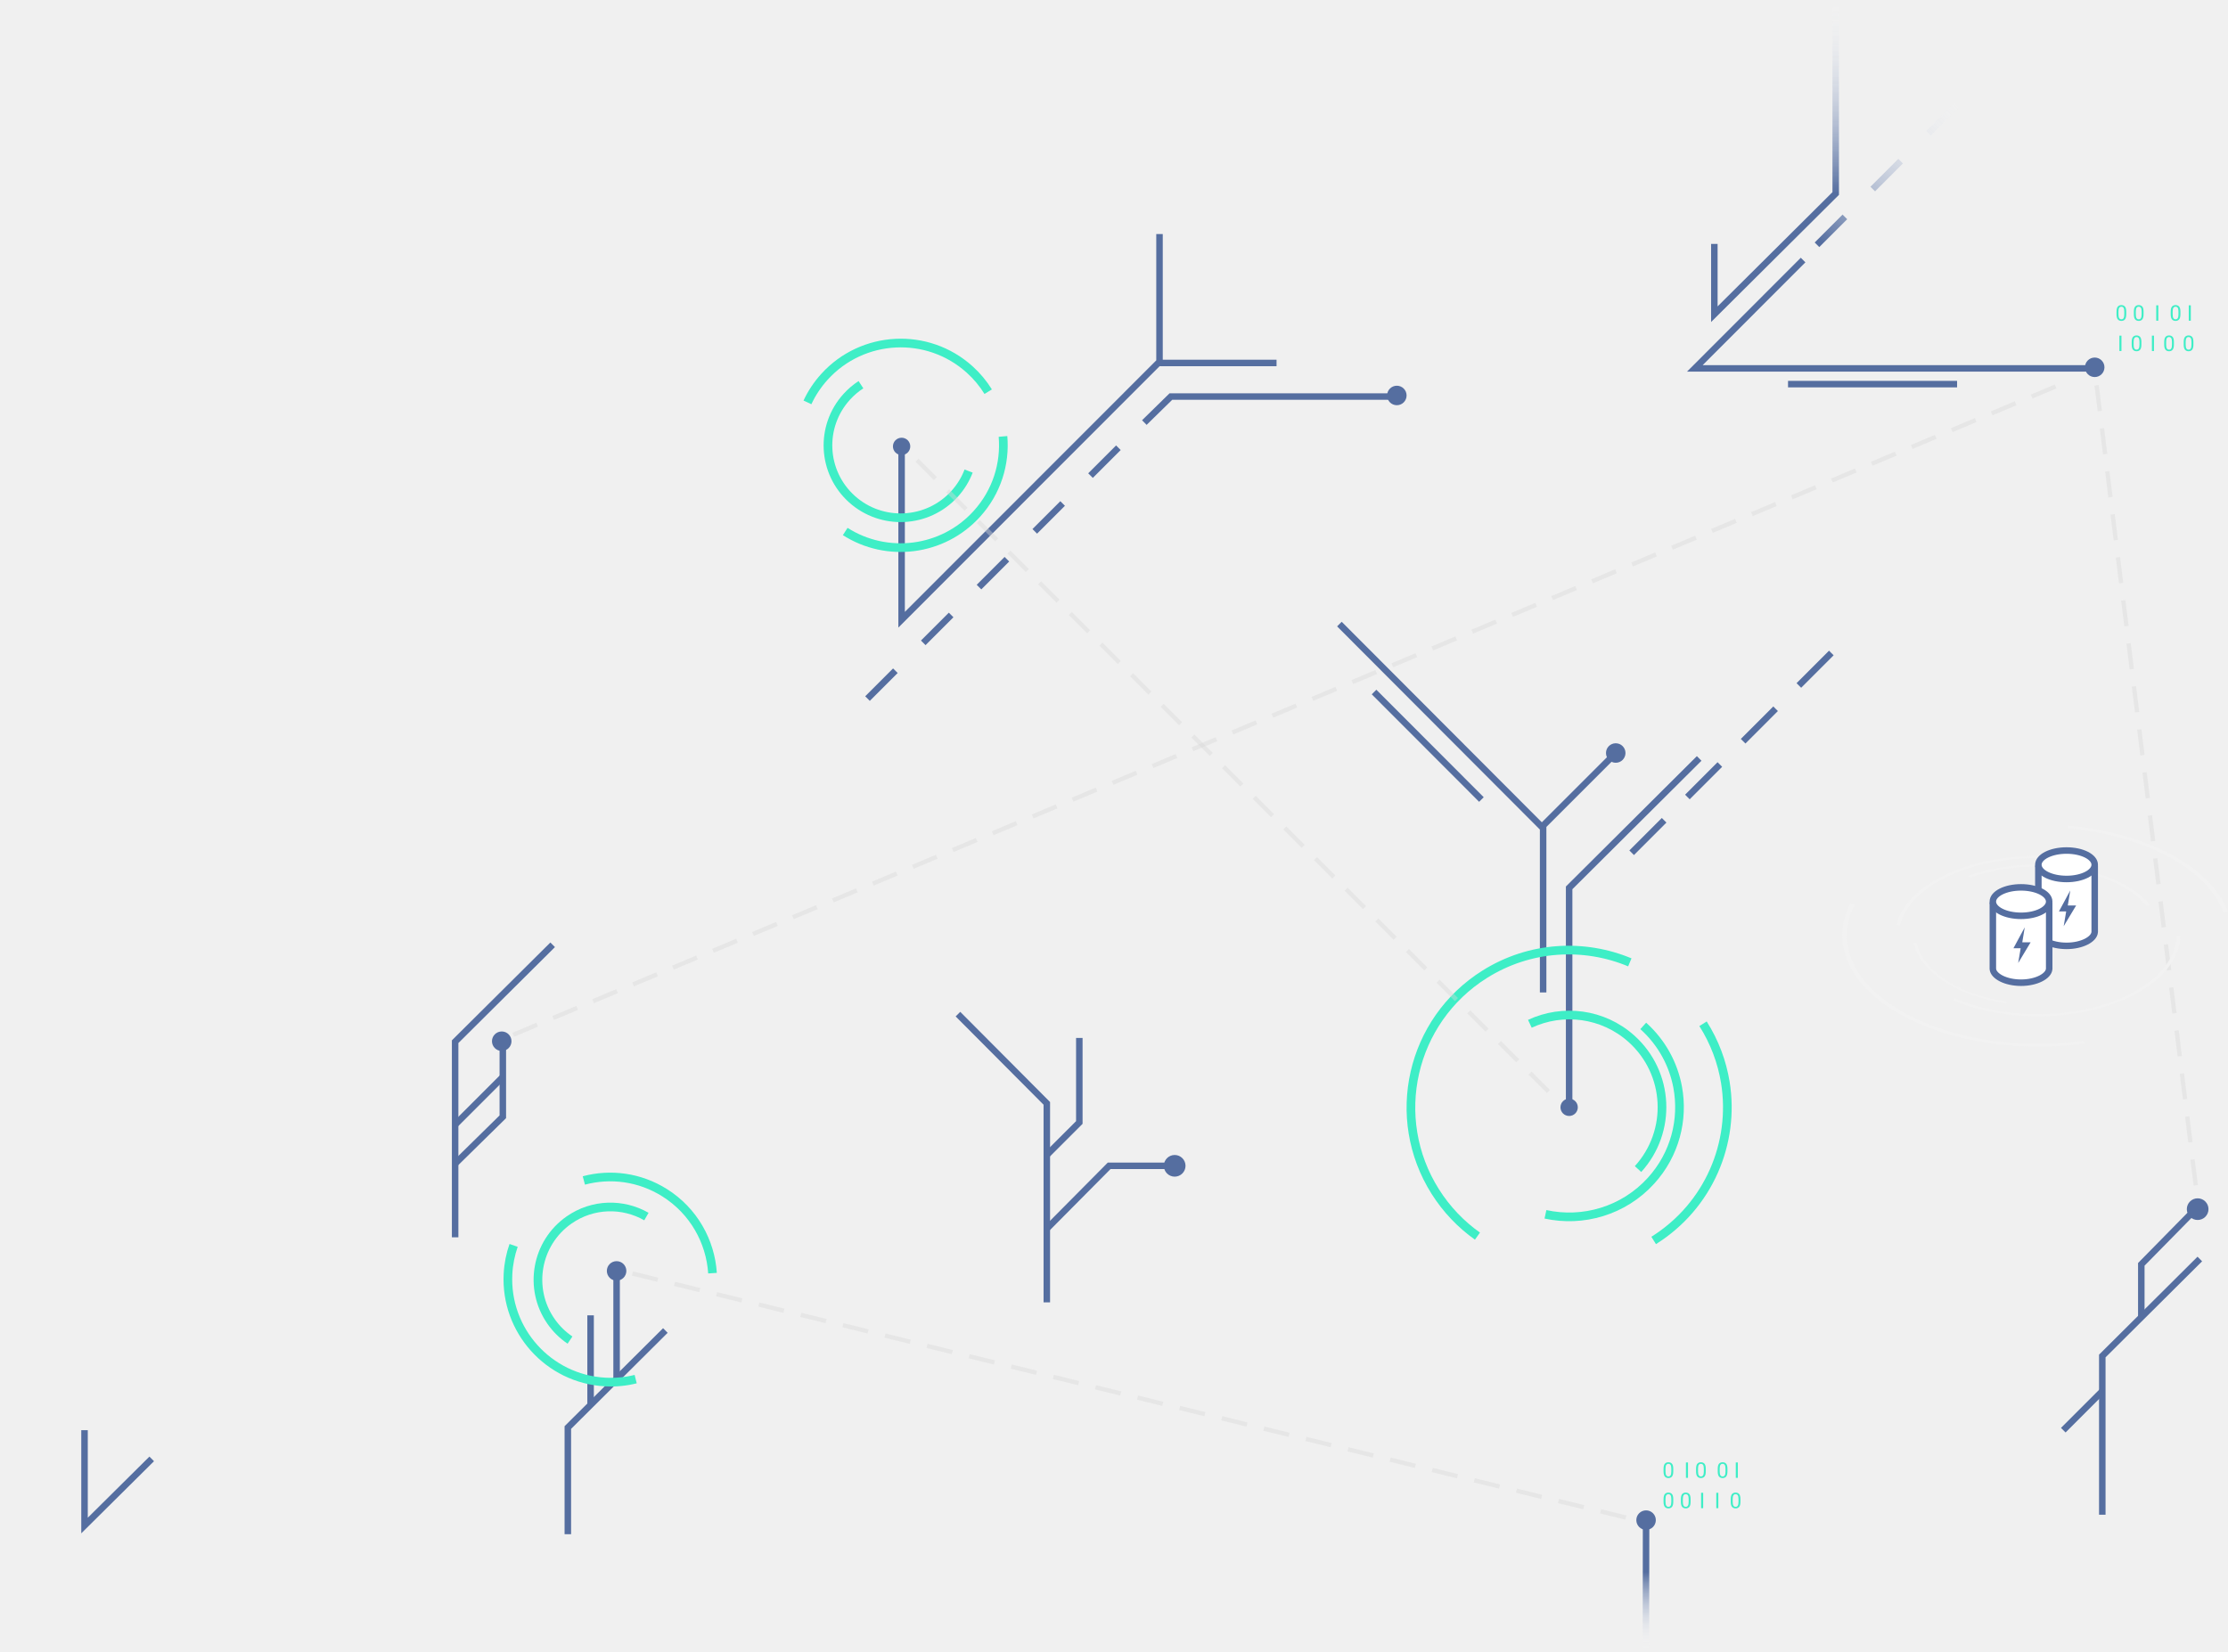
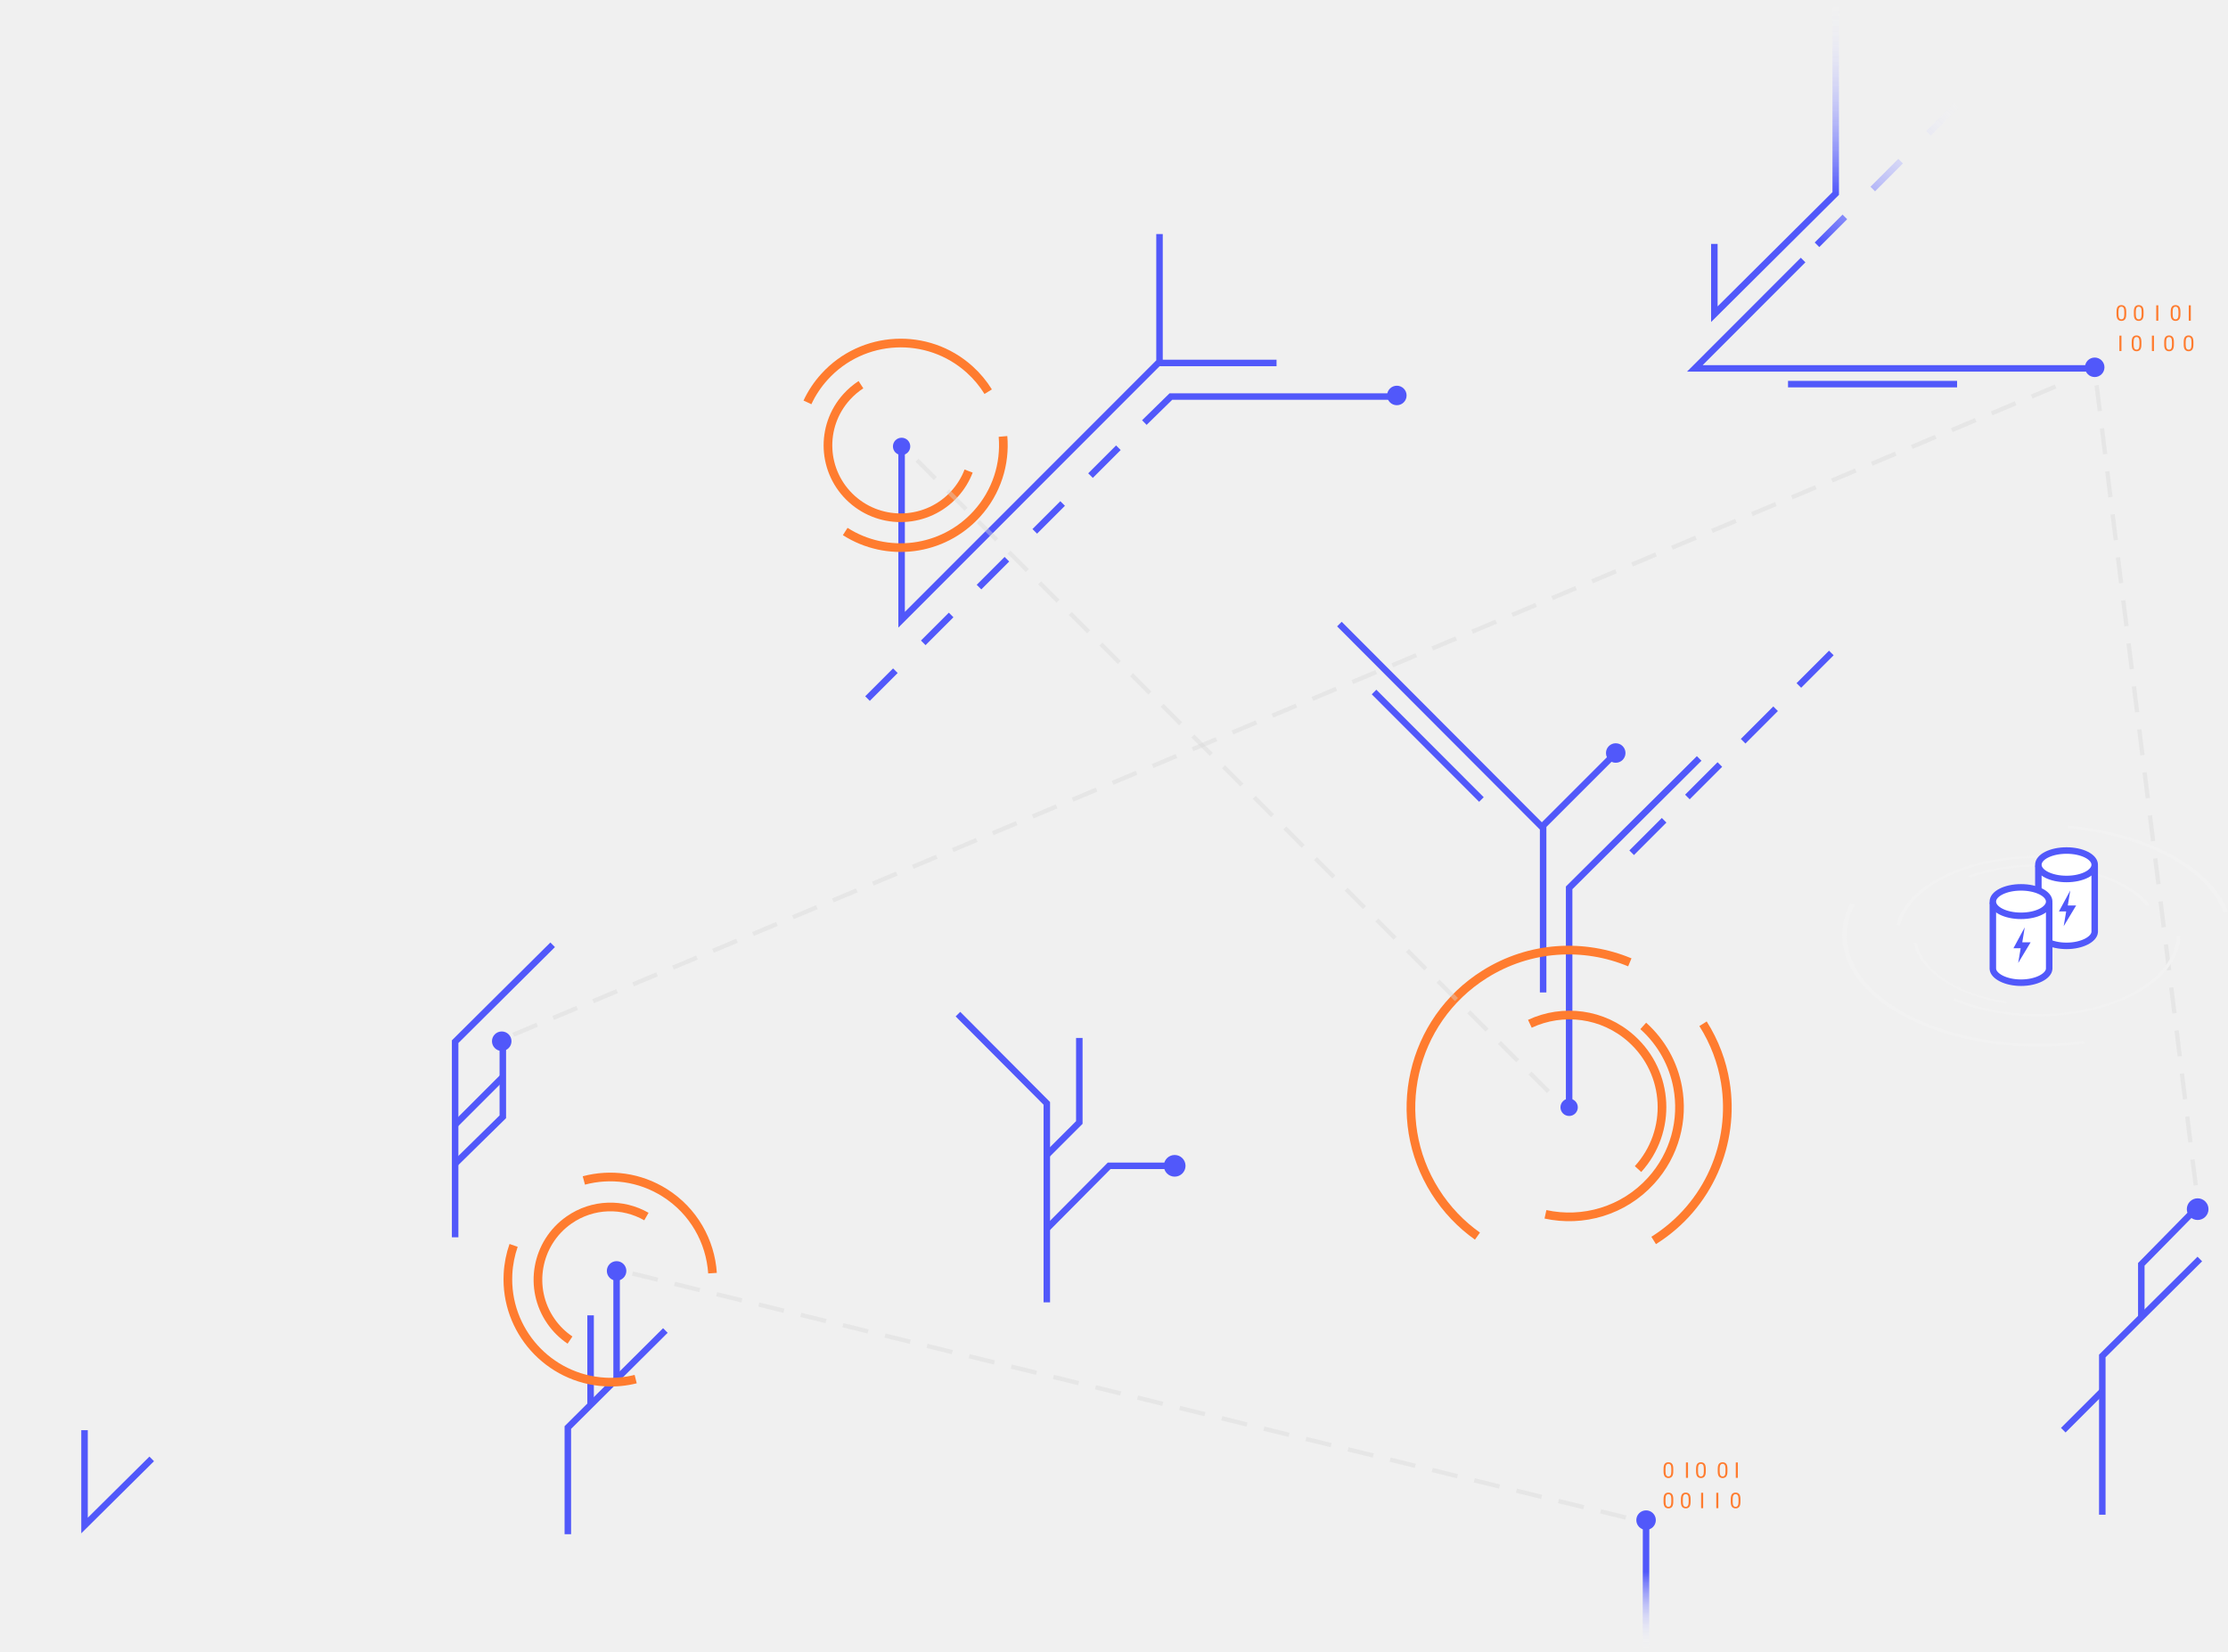
<svg xmlns="http://www.w3.org/2000/svg" width="1028px" id="developers" height="762px" viewBox="0 0 1028 762" version="1.1" class="img-with-animation skip-lazy style-svg replaced-svg svg-replaced-0">
  <defs>
    <linearGradient x1="104.712%" y1="0%" x2="4.136%" y2="100%" id="linearGradient-1">
      <stop stop-color="#FFFFFF" stop-opacity="0" offset="0%" />
-       <stop stop-color="#556EA0" offset="100%" />
+       <stop stop-color="#5158fa" offset="100%" />
    </linearGradient>
    <linearGradient x1="104.712%" y1="0%" x2="104.712%" y2="61.476%" id="linearGradient-2">
      <stop stop-color="#FFFFFF" stop-opacity="0" offset="0%" />
-       <stop stop-color="#556EA0" offset="100%" />
+       <stop stop-color="#5158fa" offset="100%" />
    </linearGradient>
    <linearGradient x1="104.712%" y1="109.693%" x2="104.712%" y2="32.057%" id="linearGradient-3">
      <stop stop-color="#FFFFFF" stop-opacity="0" offset="0%" />
-       <stop stop-color="#556EA0" offset="100%" />
+       <stop stop-color="#5158fa" offset="100%" />
    </linearGradient>
    <linearGradient x1="104.712%" y1="109.693%" x2="104.712%" y2="32.057%" id="linearGradient-4">
      <stop stop-color="#FFFFFF" stop-opacity="0" offset="0%" />
-       <stop stop-color="#556EA0" offset="100%" />
+       <stop stop-color="#5158fa" offset="100%" />
    </linearGradient>
    <linearGradient x1="104.712%" y1="100%" x2="104.712%" y2="39.57%" id="linearGradient-5">
      <stop stop-color="#FFFFFF" stop-opacity="0" offset="0%" />
-       <stop stop-color="#556EA0" offset="100%" />
+       <stop stop-color="#5158fa" offset="100%" />
    </linearGradient>
  </defs>
  <g id="Website" stroke="none" stroke-width="1" fill="none" fill-rule="evenodd">
    <g id="For-Developers" transform="translate(-673, -153)">
      <g id="illu-devs" transform="translate(670.1447, 153)">
-         <polyline id="Path-27" stroke="#556EA0" stroke-width="3" points="726.855 512 726.855 409.732 786.855 350" />
-         <polyline id="Path-28" stroke="#556EA0" stroke-width="3" points="714.855 458 714.855 382.198 620.855 288" />
-         <path d="M714.855,381 L747.855,348" id="Path-29" stroke="#556EA0" stroke-width="3" />
-         <path class="ignore" d="M756.763,392.467 L853.079,296.087" id="Line-4" stroke="#556EA0" stroke-width="3" stroke-linecap="square" stroke-dasharray="18.19" />
-         <circle id="Oval" fill="#556EA0" cx="748.355" cy="347.5" r="4.5" />
-         <circle id="Oval-Copy" fill="#556EA0" cx="726.855" cy="511" r="4" />
-         <path d="M685.323,367.895 L637.907,320.415" id="Line-5" stroke="#556EA0" stroke-width="3" stroke-linecap="square" />
-         <polyline id="Path-30" stroke="#556EA0" stroke-width="3" points="418.855 204.507 418.855 286 537.855 166.92 537.855 108" />
-         <path d="M537.855,167.5 L591.855,167.5" id="Path-31" stroke="#556EA0" stroke-width="3" />
-         <path class="ignore" d="M403.122,322.384 L528.506,197" id="Path-32" stroke="#556EA0" stroke-width="3" stroke-dasharray="18.19" />
-         <polyline id="Path-33" stroke="#556EA0" stroke-width="3" points="530.855 195 543.1 183 646.855 183" />
-         <circle id="Oval-Copy-2" fill="#556EA0" cx="647.355" cy="182.5" r="4.5" />
-         <circle id="Oval-Copy-4" fill="#556EA0" cx="969.355" cy="169.5" r="4.5" />
-         <circle id="Oval-Copy-3" fill="#556EA0" cx="418.855" cy="206" r="4" />
-         <polyline id="Path-34" stroke="#556EA0" stroke-width="3" points="967.855 170 784.855 170 834.804 120" />
-         <path d="M827.855,177.263 L905.855,177.263" id="Line" stroke="#556EA0" stroke-width="3" />
+         <polyline id="Path-27" stroke="#5158fa" stroke-width="3" points="726.855 512 726.855 409.732 786.855 350" />
+         <polyline id="Path-28" stroke="#5158fa" stroke-width="3" points="714.855 458 714.855 382.198 620.855 288" />
+         <path d="M714.855,381 L747.855,348" id="Path-29" stroke="#5158fa" stroke-width="3" />
+         <path class="ignore" d="M756.763,392.467 L853.079,296.087" id="Line-4" stroke="#5158fa" stroke-width="3" stroke-linecap="square" stroke-dasharray="18.19" />
+         <circle id="Oval" fill="#5158fa" cx="748.355" cy="347.5" r="4.5" />
+         <circle id="Oval-Copy" fill="#5158fa" cx="726.855" cy="511" r="4" />
+         <path d="M685.323,367.895 L637.907,320.415" id="Line-5" stroke="#5158fa" stroke-width="3" stroke-linecap="square" />
+         <polyline id="Path-30" stroke="#5158fa" stroke-width="3" points="418.855 204.507 418.855 286 537.855 166.92 537.855 108" />
+         <path d="M537.855,167.5 L591.855,167.5" id="Path-31" stroke="#5158fa" stroke-width="3" />
+         <path class="ignore" d="M403.122,322.384 L528.506,197" id="Path-32" stroke="#5158fa" stroke-width="3" stroke-dasharray="18.19" />
+         <polyline id="Path-33" stroke="#5158fa" stroke-width="3" points="530.855 195 543.1 183 646.855 183" />
+         <circle id="Oval-Copy-2" fill="#5158fa" cx="647.355" cy="182.5" r="4.5" />
+         <circle id="Oval-Copy-4" fill="#5158fa" cx="969.355" cy="169.5" r="4.5" />
+         <circle id="Oval-Copy-3" fill="#5158fa" cx="418.855" cy="206" r="4" />
+         <polyline id="Path-34" stroke="#5158fa" stroke-width="3" points="967.855 170 784.855 170 834.804 120" />
+         <path d="M827.855,177.263 L905.855,177.263" id="Line" stroke="#5158fa" stroke-width="3" />
        <path class="ignore" d="M841.215,112.96 L907.175,47" id="Path-35" stroke="url(#linearGradient-1)" stroke-width="3" stroke-dasharray="18.19" />
        <polyline id="Path-36" stroke="url(#linearGradient-2)" stroke-width="3" points="793.855 112.546 793.855 145 849.855 89.296 849.855 -1.25767452e-16" />
-         <polyline id="Path-37" stroke="#556EA0" stroke-width="3" points="485.855 601 485.855 509.178 444.855 468" />
-         <polyline id="Path-38" stroke="#556EA0" stroke-width="3" points="485.855 567 514.622 538 544.855 538" />
-         <polyline id="Path-39" stroke="#556EA0" stroke-width="3" points="485.855 533 500.855 518.005 500.855 479" />
+         <polyline id="Path-37" stroke="#5158fa" stroke-width="3" points="485.855 601 485.855 509.178 444.855 468" />
+         <polyline id="Path-38" stroke="#5158fa" stroke-width="3" points="485.855 567 514.622 538 544.855 538" />
+         <polyline id="Path-39" stroke="#5158fa" stroke-width="3" points="485.855 533 500.855 518.005 500.855 479" />
        <path class="ignore" d="M980.355,630.536 L980.355,733.385" id="Line-6" stroke="url(#linearGradient-3)" stroke-width="3" stroke-linecap="square" stroke-dasharray="18.19" />
-         <circle id="Oval-Copy-5" fill="#556EA0" cx="544.855" cy="538" r="5" />
-         <circle id="Oval-Copy-21" fill="#556EA0" cx="1016.855" cy="558" r="5" />
-         <circle id="Oval-Copy-18" fill="#556EA0" cx="762.355" cy="701.5" r="4.5" />
-         <circle id="Oval-Copy-19" fill="#556EA0" cx="287.355" cy="586.5" r="4.5" />
-         <circle id="Oval-Copy-20" fill="#556EA0" cx="234.355" cy="480.5" r="4.5" />
-         <g id="prawy" transform="translate(645.8553, 430)" stroke="#3EEEC6" stroke-width="4">
+         <circle id="Oval-Copy-5" fill="#5158fa" cx="544.855" cy="538" r="5" />
+         <circle id="Oval-Copy-21" fill="#5158fa" cx="1016.855" cy="558" r="5" />
+         <circle id="Oval-Copy-18" fill="#5158fa" cx="762.355" cy="701.5" r="4.5" />
+         <circle id="Oval-Copy-19" fill="#5158fa" cx="287.355" cy="586.5" r="4.5" />
+         <circle id="Oval-Copy-20" fill="#5158fa" cx="234.355" cy="480.5" r="4.5" />
+         <g id="prawy" transform="translate(645.8553, 430)" stroke="#FF7C2F" stroke-width="4">
          <g id="okregi-2" transform="translate(0, 0.44242)">
            <path d="M120,142 C145.487,126.021 157.603,96.885 153.063,69.019 C151.544,59.69 148.157,50.503 142.779,42" id="Stroke-5" />
            <path d="M70.072,129.94 C87.324,133.711 106.075,128.419 118.778,114.444 C129.837,102.278 133.854,86.235 131.078,71.269 C129.123,60.731 123.8,50.728 115.196,42.988" id="Stroke-3" />
            <path d="M112.787,109.056 C128.638,91.617 127.289,64.708 109.774,48.952 C96.596,37.099 78.023,34.935 62.881,42.017" id="Stroke-3" />
            <path d="M109,13.662 C87.853,4.836 62.884,6.073 42.024,19.176 C7.981,40.56 -2.225,85.447 19.228,119.435 C24.478,127.751 31.136,134.645 38.698,140" id="Stroke-5" />
          </g>
        </g>
-         <g id="lewy" transform="translate(331.8553, 119)" stroke="#3EEEC6" stroke-width="4">
+         <g id="lewy" transform="translate(331.8553, 119)" stroke="#FF7C2F" stroke-width="4">
          <g id="okregi-2" transform="translate(0, 0.408533)">
            <path d="M60.981,125.869 C80.131,138.12 105.925,135.133 121.704,117.751 C130.902,107.619 134.873,94.604 133.781,81.995" id="Stroke-3" />
            <path d="M126.955,61.35 C124.653,57.623 121.788,54.155 118.366,51.073 C98.96,33.594 68.992,35.107 51.43,54.453 C48.138,58.08 45.515,62.076 43.555,66.29" id="Stroke-3" />
            <path d="M68.241,58.116 C65.88,59.654 63.675,61.516 61.694,63.698 C49.262,77.393 50.32,98.526 64.057,110.9 C77.794,123.273 99.008,122.202 111.44,108.507 C114.323,105.33 116.481,101.753 117.923,97.979" id="Stroke-3" />
          </g>
        </g>
        <path class="ignore" d="M716.578,503 L420.841,207.263" id="Line-7" stroke="#D8D8D8" stroke-width="2" opacity="0.399" stroke-linecap="square" stroke-dasharray="10" />
        <path class="ignore" d="M1015.855,546 L969.855,174.737" id="Line-7-Copy-3" stroke="#D8D8D8" stroke-width="2" opacity="0.399" stroke-linecap="square" stroke-dasharray="10" />
        <path class="ignore" d="M752.053,700.081 L288.053,586.081" id="Line-7-Copy" stroke="#D8D8D8" stroke-width="2" opacity="0.399" stroke-linecap="square" stroke-dasharray="10" />
        <path class="ignore" d="M950.391,178.737 L232.763,480.427" id="Line-7-Copy-2" stroke="#D8D8D8" stroke-width="2" opacity="0.399" stroke-linecap="square" stroke-dasharray="10" />
        <g id="ripples-copy-3" transform="translate(852.8553, 381)" fill="#F2F2F2">
          <path d="M130.35,27.349 C135.117,29.989 139.074,33.107 142,36.605 L140.463,37 C137.623,33.607 133.782,30.579 129.156,28.018 C122.082,24.1 113.173,21.271 103.196,19.884 C95.473,18.811 87.621,18.654 79.859,19.423 C72.357,20.166 65.318,21.727 58.936,24.064 L58,23.277 C64.574,20.869 71.826,19.26 79.555,18.495 C87.557,17.703 95.648,17.862 103.603,18.968 C113.882,20.398 123.063,23.313 130.35,27.349" id="Fill-1" />
          <path d="M153.47,14.272 C157.294,16.427 160.771,18.778 163.88,21.313 C170.717,26.889 175.467,33.092 178,39.75 L175.913,40 C173.442,33.499 168.803,27.443 162.126,21.999 C159.092,19.524 155.696,17.228 151.963,15.124 C147.195,12.436 141.876,10.06 136.047,8.017 C126.152,4.551 115.371,2.254 104,1.192 L104.342,0 C115.99,1.09 127.033,3.441 137.165,6.992 C143.136,9.084 148.587,11.518 153.47,14.272" id="Fill-3" />
          <path d="M116,16.996 L115.337,17.873 C105.041,15.4 93.724,14.472 82.612,15.19 C71.171,15.93 60.272,18.407 51.094,22.357 C37.627,28.154 28.956,36.551 26.685,46 L25,45.869 C27.332,36.169 36.229,27.55 50.057,21.6 C59.477,17.545 70.666,15.002 82.413,14.242 C93.818,13.505 105.433,14.458 116,16.996" id="Fill-6" />
          <path d="M34.26,54 C35.849,61.235 41.525,67.816 50.282,72.841 C53.311,74.579 56.707,76.13 60.432,77.459 C65.287,79.189 70.525,80.479 76,81.292 L75.685,82 C70.087,81.169 64.731,79.85 59.765,78.079 C55.957,76.721 52.479,75.133 49.381,73.356 C40.427,68.218 34.624,61.489 33,54.089 L34.26,54 Z" id="Fill-8" />
          <path d="M5.783,36.352 C0.33,46.68 1.01,57.975 7.701,68.156 C11.054,73.259 15.808,77.982 21.83,82.197 C23.791,83.569 25.874,84.878 28.072,86.121 C32.86,88.827 38.195,91.218 44.014,93.262 C54.277,96.869 65.478,99.21 77.304,100.224 C88.727,101.203 100.226,100.907 111.484,99.341 L112,100.519 C100.469,102.122 88.69,102.425 76.991,101.422 C64.878,100.383 53.405,97.984 42.893,94.291 C36.934,92.198 31.47,89.749 26.567,86.977 C24.314,85.704 22.18,84.364 20.172,82.957 C14.003,78.64 9.134,73.801 5.699,68.576 C-1.153,58.148 -1.85,46.581 3.736,36 L5.783,36.352 Z" id="Fill-10" />
          <path d="M156,51.024 C155.73,58.066 152.058,64.915 145.384,70.828 C138.527,76.9 128.803,81.686 117.259,84.668 C106.403,87.474 94.44,88.538 82.663,87.745 C71.227,86.976 60.278,84.492 51,80.562 L52.009,79.774 C61.046,83.602 71.714,86.022 82.856,86.772 C94.326,87.544 105.981,86.508 116.556,83.775 C127.801,80.87 137.273,76.207 143.951,70.292 C150.456,64.532 154.033,57.859 154.297,51 L156,51.024 Z" id="Fill-13" />
        </g>
        <g id="pudelko-moc" transform="translate(941.8553, 391)">
-           <g id="Group-Copy-2" fill="#FFFFFF" stroke="#556EA0" stroke-width="3">
+           <g id="Group-Copy-2" fill="#FFFFFF" stroke="#5158fa" stroke-width="3">
            <path d="M1.5,39.051 L1.509,39.169 C1.764,42.483 7.41,45.5 14.5,45.5 C21.59,45.5 27.236,42.483 27.491,39.169 L27.5,39.051 L27.5,9.918 L1.5,9.918 L1.5,39.051 Z" id="Combined-Shape" />
            <ellipse id="Oval" cx="14.5" cy="8.067" rx="13" ry="6.567" />
          </g>
-           <polygon id="Path-40" fill="#556EA0" points="16.219 19.931 11 29.598 14.336 29.598 13.188 36.41 18.927 26.867 15.078 26.867" />
+           <polygon id="Path-40" fill="#5158fa" points="16.219 19.931 11 29.598 14.336 29.598 13.188 36.41 18.927 26.867 15.078 26.867" />
        </g>
        <g id="pudelko-moc-copy" transform="translate(920.8553, 408)">
-           <g id="Group-Copy-2" fill="#FFFFFF" stroke="#556EA0" stroke-width="3">
+           <g id="Group-Copy-2" fill="#FFFFFF" stroke="#5158fa" stroke-width="3">
            <path d="M1.5,39.051 L1.509,39.169 C1.764,42.483 7.41,45.5 14.5,45.5 C21.59,45.5 27.236,42.483 27.491,39.169 L27.5,39.051 L27.5,9.918 L1.5,9.918 L1.5,39.051 Z" id="Combined-Shape" />
            <ellipse id="Oval" cx="14.5" cy="8.067" rx="13" ry="6.567" />
          </g>
-           <polygon id="Path-40" fill="#556EA0" points="16.219 19.931 11 29.598 14.336 29.598 13.188 36.41 18.927 26.867 15.078 26.867" />
+           <polygon id="Path-40" fill="#5158fa" points="16.219 19.931 11 29.598 14.336 29.598 13.188 36.41 18.927 26.867 15.078 26.867" />
        </g>
-         <polyline id="Path-83" stroke="#556EA0" stroke-width="3" points="264.855 708 264.855 658.776 309.855 614" />
-         <polyline id="Path-83-Copy-2" stroke="#556EA0" stroke-width="3" points="212.855 571 212.855 480.72 257.855 436" />
-         <polyline id="Path-83-Copy" stroke="#556EA0" stroke-width="3" points="972.855 699 972.855 625.768 1017.855 581" />
-         <path d="M275.355,648 L275.355,607" id="Path-84" stroke="#556EA0" stroke-width="3" />
-         <path d="M287.355,636 L287.355,585" id="Path-84-Copy" stroke="#556EA0" stroke-width="3" />
-         <polyline id="Path-86" stroke="#556EA0" stroke-width="3" points="72.855 673.254 41.855 704 41.855 660" />
+         <polyline id="Path-83" stroke="#5158fa" stroke-width="3" points="264.855 708 264.855 658.776 309.855 614" />
+         <polyline id="Path-83-Copy-2" stroke="#5158fa" stroke-width="3" points="212.855 571 212.855 480.72 257.855 436" />
+         <polyline id="Path-83-Copy" stroke="#5158fa" stroke-width="3" points="972.855 699 972.855 625.768 1017.855 581" />
+         <path d="M275.355,648 L275.355,607" id="Path-84" stroke="#5158fa" stroke-width="3" />
+         <path d="M287.355,636 L287.355,585" id="Path-84-Copy" stroke="#5158fa" stroke-width="3" />
+         <polyline id="Path-86" stroke="#5158fa" stroke-width="3" points="72.855 673.254 41.855 704 41.855 660" />
        <path class="ignore" d="M258.355,667 L258.355,763.5" id="Line-11" stroke="url(#linearGradient-4)" stroke-width="3" stroke-linecap="square" stroke-dasharray="18.19" />
        <path class="ignore" d="M35.5,679.148 L35.5,775.648" id="Line-11-Copy" stroke="url(#linearGradient-4)" stroke-width="3" stroke-linecap="square" stroke-dasharray="18.19" transform="translate(35.5, 727.6482) rotate(-315) translate(-35.5, -727.6482) " />
-         <polyline id="Path-89" stroke="#556EA0" stroke-width="3" points="212.855 537 234.855 515.374 234.855 480" />
-         <polyline id="Path-82" stroke="#556EA0" stroke-width="3" points="990.855 608 990.855 583.465 1017.855 556" />
-         <path d="M972.855,642 L954.855,660" id="Path-85" stroke="#556EA0" stroke-width="3" />
-         <path d="M212.855,519 L234.855,497" id="Path-90" stroke="#556EA0" stroke-width="3" />
+         <polyline id="Path-89" stroke="#5158fa" stroke-width="3" points="212.855 537 234.855 515.374 234.855 480" />
+         <polyline id="Path-82" stroke="#5158fa" stroke-width="3" points="990.855 608 990.855 583.465 1017.855 556" />
+         <path d="M972.855,642 L954.855,660" id="Path-85" stroke="#5158fa" stroke-width="3" />
+         <path d="M212.855,519 L234.855,497" id="Path-90" stroke="#5158fa" stroke-width="3" />
        <path d="M762.355,702 L762.289,761.363" id="Path-91" stroke="url(#linearGradient-5)" stroke-width="3" />
-         <text id="0" font-family="Roboto-Medium, Roboto" font-size="10" font-weight="400" letter-spacing="0.409" fill="#3EEEC6">
+         <text id="0" font-family="Roboto-Medium, Roboto" font-size="10" font-weight="400" letter-spacing="0.409" fill="#FF7C2F">
          <tspan x="769.855" y="682">0</tspan>
        </text>
-         <text id="0-copy-6" font-family="Roboto-Medium, Roboto" font-size="10" font-weight="400" letter-spacing="0.409" fill="#3EEEC6">
+         <text id="0-copy-6" font-family="Roboto-Medium, Roboto" font-size="10" font-weight="400" letter-spacing="0.409" fill="#FF7C2F">
          <tspan x="978.855" y="148">0</tspan>
        </text>
-         <text id="0-copy" font-family="Roboto-Medium, Roboto" font-size="10" font-weight="400" letter-spacing="0.409" fill="#3EEEC6">
+         <text id="0-copy" font-family="Roboto-Medium, Roboto" font-size="10" font-weight="400" letter-spacing="0.409" fill="#FF7C2F">
          <tspan x="784.855" y="682">0</tspan>
        </text>
-         <text id="0-copy-7" font-family="Roboto-Medium, Roboto" font-size="10" font-weight="400" letter-spacing="0.409" fill="#3EEEC6">
+         <text id="0-copy-7" font-family="Roboto-Medium, Roboto" font-size="10" font-weight="400" letter-spacing="0.409" fill="#FF7C2F">
          <tspan x="986.855" y="148">0</tspan>
        </text>
-         <text id="0-copy-2" font-family="Roboto-Medium, Roboto" font-size="10" font-weight="400" letter-spacing="0.409" fill="#3EEEC6">
+         <text id="0-copy-2" font-family="Roboto-Medium, Roboto" font-size="10" font-weight="400" letter-spacing="0.409" fill="#FF7C2F">
          <tspan x="794.855" y="682">0</tspan>
        </text>
-         <text id="0-copy-8" font-family="Roboto-Medium, Roboto" font-size="10" font-weight="400" letter-spacing="0.409" fill="#3EEEC6">
+         <text id="0-copy-8" font-family="Roboto-Medium, Roboto" font-size="10" font-weight="400" letter-spacing="0.409" fill="#FF7C2F">
          <tspan x="1003.855" y="148">0</tspan>
        </text>
-         <text id="0-copy-3" font-family="Roboto-Medium, Roboto" font-size="10" font-weight="400" letter-spacing="0.409" fill="#3EEEC6">
+         <text id="0-copy-3" font-family="Roboto-Medium, Roboto" font-size="10" font-weight="400" letter-spacing="0.409" fill="#FF7C2F">
          <tspan x="777.855" y="696">0</tspan>
        </text>
-         <text id="0-copy-9" font-family="Roboto-Medium, Roboto" font-size="10" font-weight="400" letter-spacing="0.409" fill="#3EEEC6">
+         <text id="0-copy-9" font-family="Roboto-Medium, Roboto" font-size="10" font-weight="400" letter-spacing="0.409" fill="#FF7C2F">
          <tspan x="985.855" y="162">0</tspan>
        </text>
-         <text id="0-copy-12" font-family="Roboto-Medium, Roboto" font-size="10" font-weight="400" letter-spacing="0.409" fill="#3EEEC6">
+         <text id="0-copy-12" font-family="Roboto-Medium, Roboto" font-size="10" font-weight="400" letter-spacing="0.409" fill="#FF7C2F">
          <tspan x="1000.855" y="162">0</tspan>
        </text>
-         <text id="0-copy-5" font-family="Roboto-Medium, Roboto" font-size="10" font-weight="400" letter-spacing="0.409" fill="#3EEEC6">
+         <text id="0-copy-5" font-family="Roboto-Medium, Roboto" font-size="10" font-weight="400" letter-spacing="0.409" fill="#FF7C2F">
          <tspan x="800.855" y="696">0</tspan>
        </text>
-         <text id="0-copy-10" font-family="Roboto-Medium, Roboto" font-size="10" font-weight="400" letter-spacing="0.409" fill="#3EEEC6">
+         <text id="0-copy-10" font-family="Roboto-Medium, Roboto" font-size="10" font-weight="400" letter-spacing="0.409" fill="#FF7C2F">
          <tspan x="1009.855" y="162">0</tspan>
        </text>
-         <text id="0-copy-4" font-family="Roboto-Medium, Roboto" font-size="10" font-weight="400" letter-spacing="0.409" fill="#3EEEC6">
+         <text id="0-copy-4" font-family="Roboto-Medium, Roboto" font-size="10" font-weight="400" letter-spacing="0.409" fill="#FF7C2F">
          <tspan x="769.855" y="696">0</tspan>
        </text>
-         <text id="I" font-family="Roboto-Medium, Roboto" font-size="10" font-weight="400" letter-spacing="0.409" fill="#3EEEC6">
+         <text id="I" font-family="Roboto-Medium, Roboto" font-size="10" font-weight="400" letter-spacing="0.409" fill="#FF7C2F">
          <tspan x="779.855" y="682">I</tspan>
        </text>
-         <text id="I-Copy-4" font-family="Roboto-Medium, Roboto" font-size="10" font-weight="400" letter-spacing="0.409" fill="#3EEEC6">
+         <text id="I-Copy-4" font-family="Roboto-Medium, Roboto" font-size="10" font-weight="400" letter-spacing="0.409" fill="#FF7C2F">
          <tspan x="996.855" y="148">I</tspan>
        </text>
-         <text id="I-Copy-2" font-family="Roboto-Medium, Roboto" font-size="10" font-weight="400" letter-spacing="0.409" fill="#3EEEC6">
+         <text id="I-Copy-2" font-family="Roboto-Medium, Roboto" font-size="10" font-weight="400" letter-spacing="0.409" fill="#FF7C2F">
          <tspan x="786.855" y="696">I</tspan>
        </text>
-         <text id="I-Copy-5" font-family="Roboto-Medium, Roboto" font-size="10" font-weight="400" letter-spacing="0.409" fill="#3EEEC6">
+         <text id="I-Copy-5" font-family="Roboto-Medium, Roboto" font-size="10" font-weight="400" letter-spacing="0.409" fill="#FF7C2F">
          <tspan x="994.855" y="162">I</tspan>
        </text>
-         <text id="I-Copy-3" font-family="Roboto-Medium, Roboto" font-size="10" font-weight="400" letter-spacing="0.409" fill="#3EEEC6">
+         <text id="I-Copy-3" font-family="Roboto-Medium, Roboto" font-size="10" font-weight="400" letter-spacing="0.409" fill="#FF7C2F">
          <tspan x="793.855" y="696">I</tspan>
        </text>
-         <text id="I-Copy-6" font-family="Roboto-Medium, Roboto" font-size="10" font-weight="400" letter-spacing="0.409" fill="#3EEEC6">
+         <text id="I-Copy-6" font-family="Roboto-Medium, Roboto" font-size="10" font-weight="400" letter-spacing="0.409" fill="#FF7C2F">
          <tspan x="979.855" y="162">I</tspan>
        </text>
-         <text id="I-Copy" font-family="Roboto-Medium, Roboto" font-size="10" font-weight="400" letter-spacing="0.409" fill="#3EEEC6">
+         <text id="I-Copy" font-family="Roboto-Medium, Roboto" font-size="10" font-weight="400" letter-spacing="0.409" fill="#FF7C2F">
          <tspan x="802.855" y="682">I</tspan>
        </text>
-         <text id="I-Copy-7" font-family="Roboto-Medium, Roboto" font-size="10" font-weight="400" letter-spacing="0.409" fill="#3EEEC6">
+         <text id="I-Copy-7" font-family="Roboto-Medium, Roboto" font-size="10" font-weight="400" letter-spacing="0.409" fill="#FF7C2F">
          <tspan x="1011.855" y="148">I</tspan>
        </text>
-         <g id="lewy-copy" transform="translate(284.8553, 590) rotate(-104) translate(-284.8553, -590) translate(197.8553, 503)" stroke="#3EEEC6" stroke-width="4">
+         <g id="lewy-copy" transform="translate(284.8553, 590) rotate(-104) translate(-284.8553, -590) translate(197.8553, 503)" stroke="#FF7C2F" stroke-width="4">
          <g id="okregi-2" transform="translate(0, 0.408533)">
            <path d="M79.782,134.449 C94.389,136.041 109.535,130.862 120.149,119.169 C129.347,109.037 133.318,96.022 132.226,83.413" id="Stroke-3" transform="translate(106.092, 109.0714) rotate(4) translate(-106.092, -109.0714) " />
            <path d="M112.916,65.044 C110.614,61.317 107.749,57.849 104.326,54.767 C84.921,37.288 54.952,38.801 37.39,58.147 C34.098,61.774 31.476,65.77 29.515,69.984" id="Stroke-3" transform="translate(71.21569, 56.28525) rotate(-25) translate(-71.21569, -56.28525) " />
            <path d="M61.916,54.475 C58.29,66.456 61.595,79.977 71.524,88.921 C85.261,101.294 106.475,100.223 118.907,86.528 C121.79,83.351 123.948,79.775 125.39,76" id="Stroke-3" transform="translate(92.93879, 76.00917) rotate(-153) translate(-92.93879, -76.00917) " />
          </g>
        </g>
      </g>
    </g>
  </g>
</svg>
